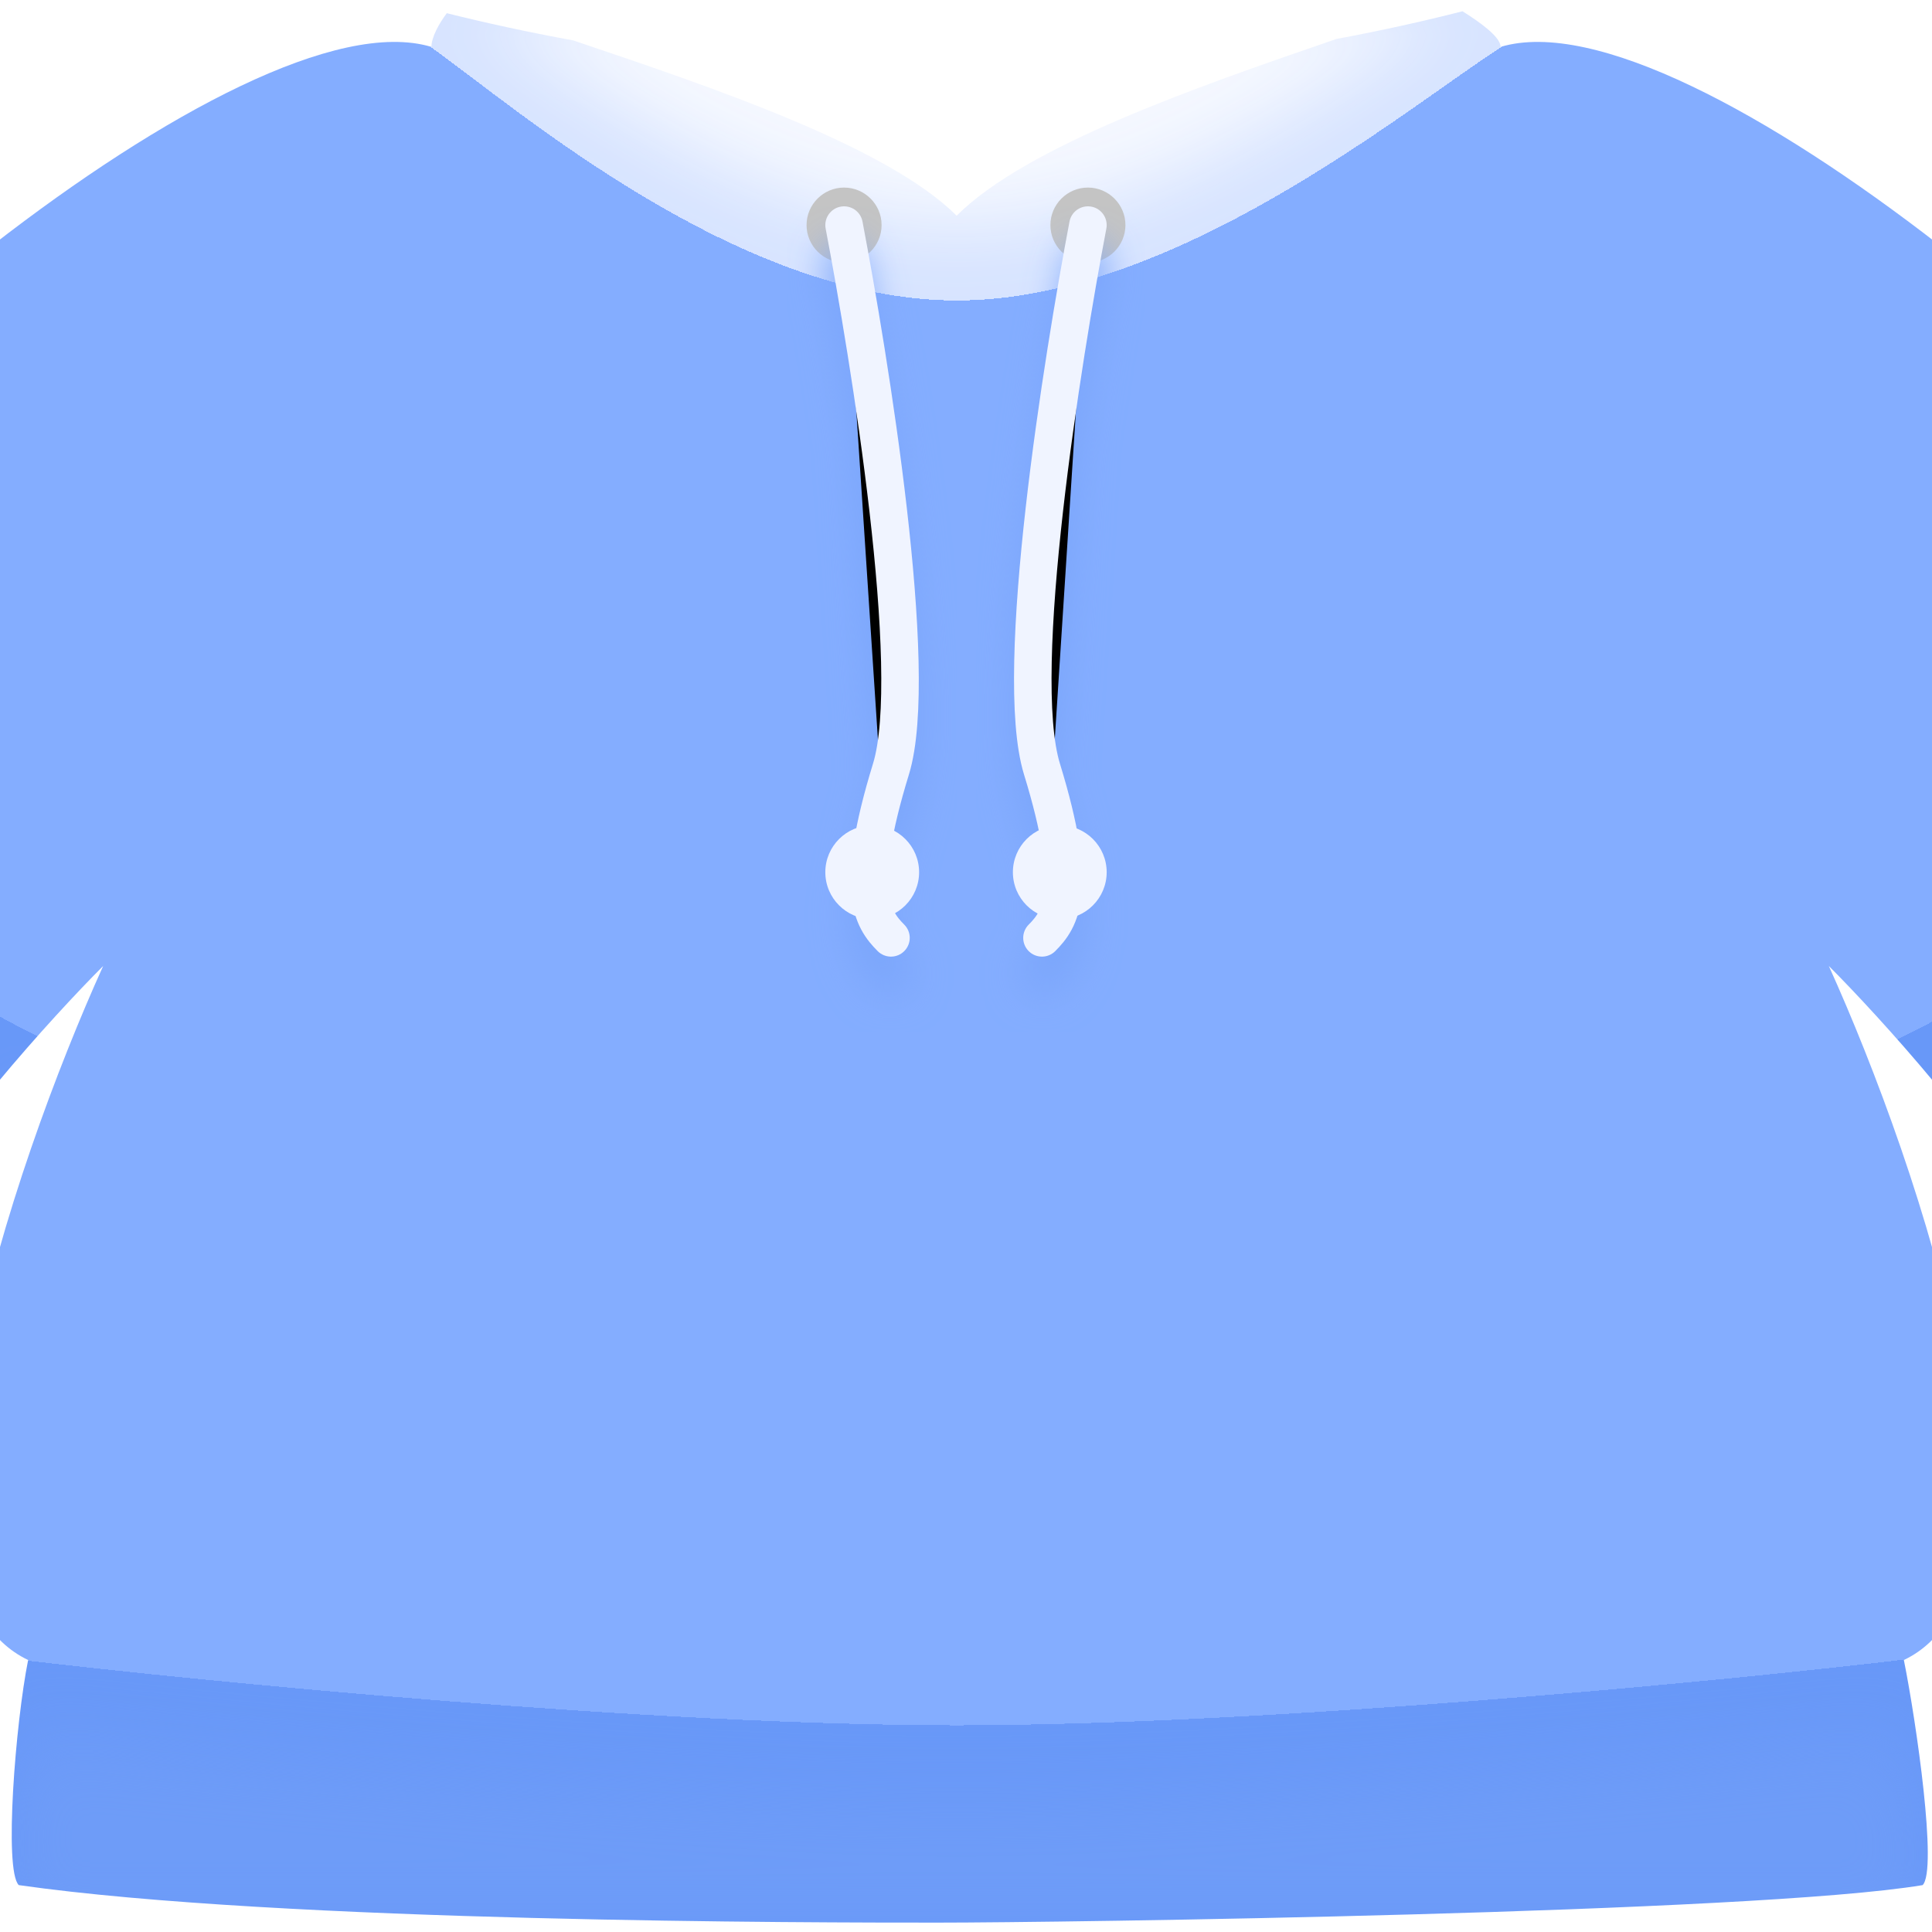
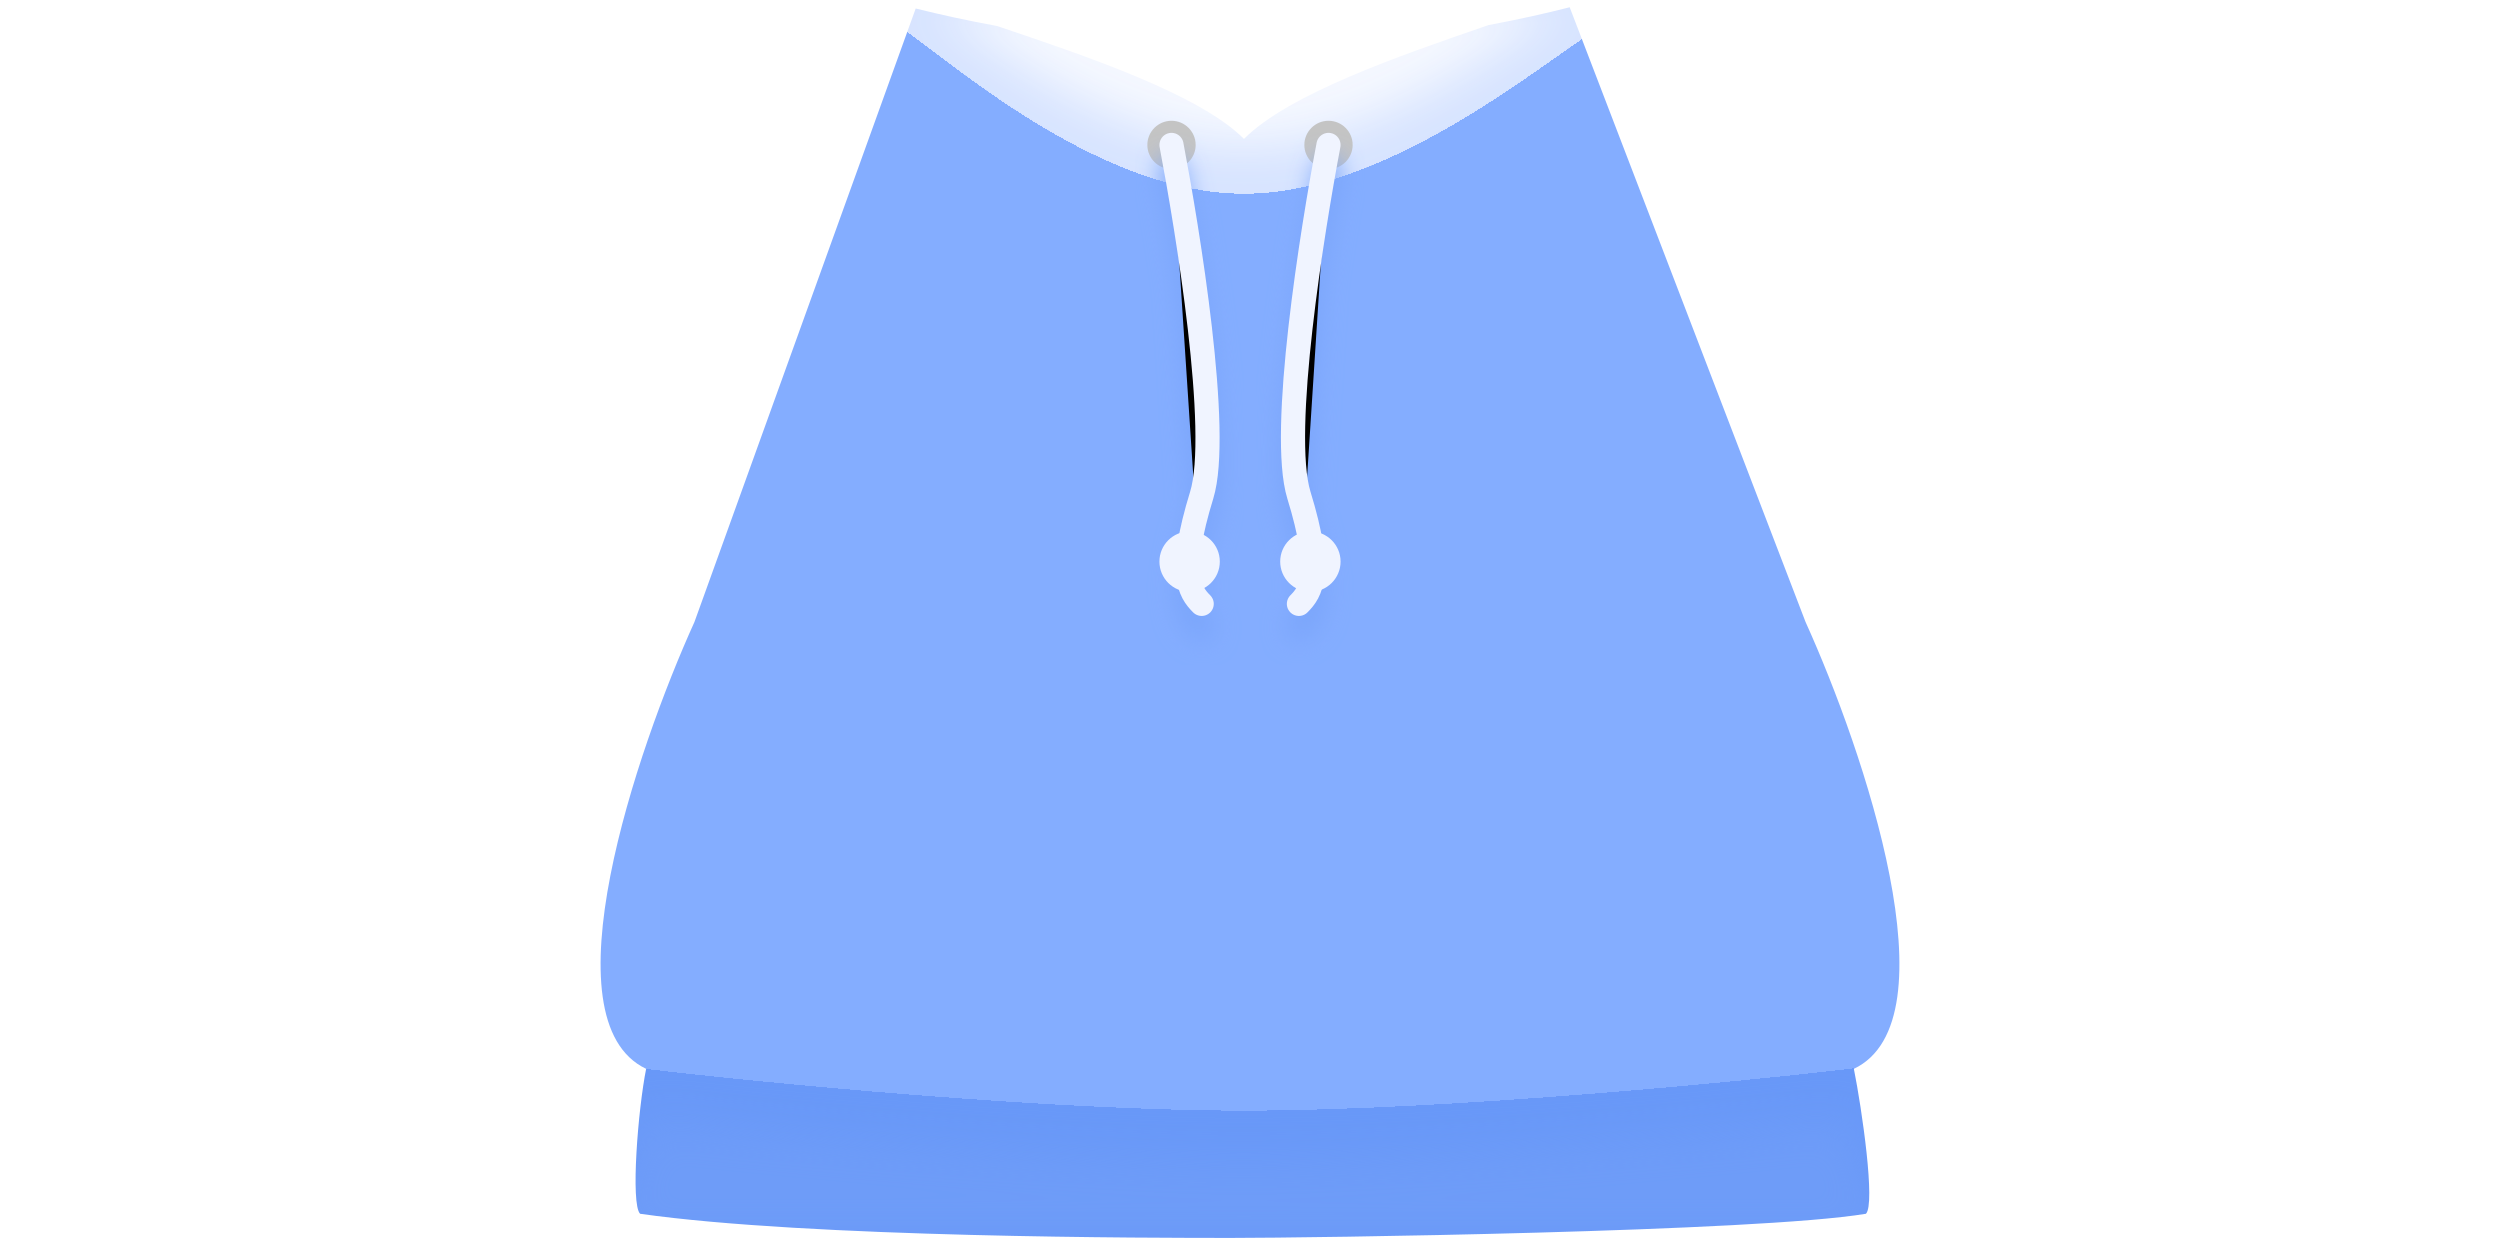
- <svg xmlns="http://www.w3.org/2000/svg" viewBox="1245.0 987.0 103 103.0" width="100%" height="100%">
+ <svg xmlns="http://www.w3.org/2000/svg" viewBox="1193.0 987.0 207.0 103.0" width="100%" height="100%">
  <defs>
    <filter id="filter460_i_495_57" x="1216" y="1021" width="31.5" height="30.5" filterUnits="userSpaceOnUse" color-interpolation-filters="sRGB">
      <feFlood flood-opacity="0" result="BackgroundImageFix" />
      <feBlend mode="normal" in="SourceGraphic" in2="BackgroundImageFix" result="shape" />
      <feColorMatrix in="SourceAlpha" type="matrix" values="0 0 0 0 0 0 0 0 0 0 0 0 0 0 0 0 0 0 127 0" result="hardAlpha" />
      <feOffset dy="4" />
      <feGaussianBlur stdDeviation="2" />
      <feComposite in2="hardAlpha" operator="arithmetic" k2="-1" k3="1" />
      <feColorMatrix type="matrix" values="0 0 0 0 0.409 0 0 0 0 0.596 0 0 0 0 0.971 0 0 0 1 0" />
      <feBlend mode="normal" in2="shape" result="effect1_innerShadow_495_57" />
    </filter>
    <filter id="filter461_i_495_57" x="1346" y="1021" width="31.5" height="30.5" filterUnits="userSpaceOnUse" color-interpolation-filters="sRGB">
      <feFlood flood-opacity="0" result="BackgroundImageFix" />
      <feBlend mode="normal" in="SourceGraphic" in2="BackgroundImageFix" result="shape" />
      <feColorMatrix in="SourceAlpha" type="matrix" values="0 0 0 0 0 0 0 0 0 0 0 0 0 0 0 0 0 0 127 0" result="hardAlpha" />
      <feOffset dy="4" />
      <feGaussianBlur stdDeviation="2" />
      <feComposite in2="hardAlpha" operator="arithmetic" k2="-1" k3="1" />
      <feColorMatrix type="matrix" values="0 0 0 0 0.409 0 0 0 0 0.596 0 0 0 0 0.971 0 0 0 1 0" />
      <feBlend mode="normal" in2="shape" result="effect1_innerShadow_495_57" />
    </filter>
    <filter id="filter462_i_495_57" x="1268" y="983" width="58" height="20" filterUnits="userSpaceOnUse" color-interpolation-filters="sRGB">
      <feFlood flood-opacity="0" result="BackgroundImageFix" />
      <feBlend mode="normal" in="SourceGraphic" in2="BackgroundImageFix" result="shape" />
      <feColorMatrix in="SourceAlpha" type="matrix" values="0 0 0 0 0 0 0 0 0 0 0 0 0 0 0 0 0 0 127 0" result="hardAlpha" />
      <feOffset dy="-4" />
      <feGaussianBlur stdDeviation="2" />
      <feComposite in2="hardAlpha" operator="arithmetic" k2="-1" k3="1" />
      <feColorMatrix type="matrix" values="0 0 0 0 0.842 0 0 0 0 0.892 0 0 0 0 1 0 0 0 1 0" />
      <feBlend mode="normal" in2="shape" result="effect1_innerShadow_495_57" />
    </filter>
    <filter id="filter463_i_495_57" x="1242.5" y="1075.5" width="107.5" height="18.5" filterUnits="userSpaceOnUse" color-interpolation-filters="sRGB">
      <feFlood flood-opacity="0" result="BackgroundImageFix" />
      <feBlend mode="normal" in="SourceGraphic" in2="BackgroundImageFix" result="shape" />
      <feColorMatrix in="SourceAlpha" type="matrix" values="0 0 0 0 0 0 0 0 0 0 0 0 0 0 0 0 0 0 127 0" result="hardAlpha" />
      <feOffset dy="4" />
      <feGaussianBlur stdDeviation="2" />
      <feComposite in2="hardAlpha" operator="arithmetic" k2="-1" k3="1" />
      <feColorMatrix type="matrix" values="0 0 0 0 0.409 0 0 0 0 0.596 0 0 0 0 0.971 0 0 0 1 0" />
      <feBlend mode="normal" in2="shape" result="effect1_innerShadow_495_57" />
    </filter>
    <filter id="filter464_i_495_57" x="1375" y="1054.5" width="27" height="30" filterUnits="userSpaceOnUse" color-interpolation-filters="sRGB">
      <feFlood flood-opacity="0" result="BackgroundImageFix" />
      <feBlend mode="normal" in="SourceGraphic" in2="BackgroundImageFix" result="shape" />
      <feColorMatrix in="SourceAlpha" type="matrix" values="0 0 0 0 0 0 0 0 0 0 0 0 0 0 0 0 0 0 127 0" result="hardAlpha" />
      <feOffset dy="4" />
      <feGaussianBlur stdDeviation="2" />
      <feComposite in2="hardAlpha" operator="arithmetic" k2="-1" k3="1" />
      <feColorMatrix type="matrix" values="0 0 0 0 0.942 0 0 0 0 0.961 0 0 0 0 1 0 0 0 1 0" />
      <feBlend mode="normal" in2="shape" result="effect1_innerShadow_495_57" />
    </filter>
    <filter id="filter465_i_495_57" x="1191" y="1054.5" width="27" height="30" filterUnits="userSpaceOnUse" color-interpolation-filters="sRGB">
      <feFlood flood-opacity="0" result="BackgroundImageFix" />
      <feBlend mode="normal" in="SourceGraphic" in2="BackgroundImageFix" result="shape" />
      <feColorMatrix in="SourceAlpha" type="matrix" values="0 0 0 0 0 0 0 0 0 0 0 0 0 0 0 0 0 0 127 0" result="hardAlpha" />
      <feOffset dy="4" />
      <feGaussianBlur stdDeviation="2" />
      <feComposite in2="hardAlpha" operator="arithmetic" k2="-1" k3="1" />
      <feColorMatrix type="matrix" values="0 0 0 0 0.942 0 0 0 0 0.961 0 0 0 0 1 0 0 0 1 0" />
      <feBlend mode="normal" in2="shape" result="effect1_innerShadow_495_57" />
    </filter>
    <filter id="filter466_d_495_57" x="1287" y="998" width="8.984" height="44" filterUnits="userSpaceOnUse" color-interpolation-filters="sRGB">
      <feFlood flood-opacity="0" result="BackgroundImageFix" />
      <feColorMatrix in="SourceAlpha" type="matrix" values="0 0 0 0 0 0 0 0 0 0 0 0 0 0 0 0 0 0 127 0" result="hardAlpha" />
      <feOffset dy="2" />
      <feGaussianBlur stdDeviation="1" />
      <feColorMatrix type="matrix" values="0 0 0 0 0.479 0 0 0 0 0.647 0 0 0 0 0.983 0 0 0 1 0" />
      <feBlend mode="normal" in2="BackgroundImageFix" result="effect1_dropShadow_495_57" />
      <feBlend mode="normal" in="SourceGraphic" in2="effect1_dropShadow_495_57" result="shape" />
    </filter>
    <filter id="filter467_d_495_57" x="1297.06" y="998" width="8.94" height="44" filterUnits="userSpaceOnUse" color-interpolation-filters="sRGB">
      <feFlood flood-opacity="0" result="BackgroundImageFix" />
      <feColorMatrix in="SourceAlpha" type="matrix" values="0 0 0 0 0 0 0 0 0 0 0 0 0 0 0 0 0 0 127 0" result="hardAlpha" />
      <feOffset dy="2" />
      <feGaussianBlur stdDeviation="1" />
      <feColorMatrix type="matrix" values="0 0 0 0 0.479 0 0 0 0 0.647 0 0 0 0 0.983 0 0 0 1 0" />
      <feBlend mode="normal" in2="BackgroundImageFix" result="effect1_dropShadow_495_57" />
      <feBlend mode="normal" in="SourceGraphic" in2="effect1_dropShadow_495_57" result="shape" />
    </filter>
-     <clipPath id="clip_top_long_sleeve_07_torso">
-       <rect x="1245.0" y="987.0" width="103" height="103.0" />
-     </clipPath>
  </defs>
-   <g clip-path="url(#clip_top_long_sleeve_07_torso)">
-     <mask id="mask77_495_57" style="mask-type:alpha" maskUnits="userSpaceOnUse" x="1193" y="987" width="207" height="103">
-       <path fill-rule="evenodd" clip-rule="evenodd" d="M1268.82 987.703C1268.4 988.258 1268 988.993 1268 989.5C1258 986.5 1230.6 1009.7 1223 1022.5C1219.03 1029.19 1214.01 1033.6 1209.62 1037.46C1203.51 1042.84 1198.63 1047.14 1199.5 1055C1197.17 1056.83 1192.7 1061 1193.5 1063C1196.83 1066.83 1204.5 1074.7 1208.5 1075.5C1212.5 1075.5 1215.83 1070.83 1217 1068.5C1221.5 1070 1236.2 1058.2 1239 1053C1241.8 1047.8 1247.83 1041.17 1250.5 1038.5C1245.67 1049.17 1238.1 1071.5 1246.5 1075.5C1245.83 1078.83 1245.2 1086.7 1246 1087.5C1260 1089.5 1288.6 1089.5 1295 1089.5C1301.4 1089.5 1338.5 1089 1347.5 1087.5C1348.3 1086.7 1347.17 1078.83 1346.5 1075.5C1354.9 1071.5 1347.33 1049.17 1342.5 1038.5C1345.17 1041.17 1351.2 1047.8 1354 1053C1356.8 1058.2 1371.5 1070 1376 1068.5C1377.17 1070.83 1380.5 1075.5 1384.5 1075.5C1388.5 1074.7 1396.17 1066.83 1399.5 1063C1400.3 1061 1395.83 1056.83 1393.5 1055C1394.37 1047.14 1389.49 1042.84 1383.38 1037.46C1378.99 1033.6 1373.97 1029.19 1370 1022.5C1362.4 1009.7 1335 986.5 1325 989.5C1325 988.961 1323.87 988.165 1322.97 987.601C1320.97 988.112 1318.71 988.619 1316.24 989.079C1316.15 989.111 1316.05 989.144 1315.96 989.177C1308.96 991.587 1299.73 994.765 1296 998.5C1292.31 994.811 1283 991.666 1275.89 989.266C1275.78 989.229 1275.67 989.191 1275.56 989.154C1273.1 988.705 1270.84 988.208 1268.82 987.703Z" fill="black" />
-     </mask>
-     <g mask="url(#mask77_495_57)">
-       <path d="M1402 978H1189V1141H1402V978Z" fill="#F7F9FF" />
-       <path d="M1245 1047.5C1233.8 1045.5 1221 1032.33 1216 1026C1226.67 1010.33 1251.6 980 1266 984L1296.5 995L1327.5 984C1341.9 980 1366.83 1010.33 1377.5 1026C1372.5 1032.33 1359.7 1045.5 1348.5 1047.5L1355.5 1074.5L1346.5 1097H1247L1238 1074.5L1245 1047.5Z" fill="#84ADFF" />
-       <g filter="url(#filter460_i_495_57)">
-         <path d="M1216 1026L1221.5 1021C1225.83 1026.17 1237.1 1037.7 1247.5 1042.5L1245 1047.5C1233.8 1045.5 1221 1032.33 1216 1026Z" fill="#709DF8" />
-       </g>
-       <g filter="url(#filter461_i_495_57)">
-         <path d="M1377.5 1026L1372 1021C1367.67 1026.17 1356.4 1037.7 1346 1042.5L1348.5 1047.5C1359.7 1045.5 1372.5 1032.33 1377.5 1026Z" fill="#709DF8" />
-       </g>
-       <g filter="url(#filter462_i_495_57)">
-         <path d="M1296 1003C1284.4 1003 1272.67 992.848 1268 989.5V988.182L1269 987H1323L1326 988.182L1325 989.5C1319.83 992.848 1307.6 1003 1296 1003Z" fill="#F5F8FF" />
-       </g>
-       <g filter="url(#filter463_i_495_57)">
-         <path d="M1296 1079C1279.6 1079 1255.83 1076.67 1246 1075.5L1242.5 1090H1350L1346.5 1075.5C1336.67 1076.67 1312.4 1079 1296 1079Z" fill="#6E9CF8" />
-       </g>
-       <path d="M1290 1001C1291.1 1001 1292 1000.1 1292 999C1292 997.895 1291.1 997 1290 997C1288.9 997 1288 997.895 1288 999C1288 1000.1 1288.9 1001 1290 1001Z" fill="#C4C4C4" />
-       <g style="mix-blend-mode:multiply" filter="url(#filter464_i_495_57)">
-         <path d="M1402 1063L1394 1054.5C1389.33 1058.67 1378.2 1067.8 1375 1069L1382 1080.5L1402 1063Z" fill="#E9F0FF" />
-       </g>
-       <g style="mix-blend-mode:multiply" filter="url(#filter465_i_495_57)">
-         <path d="M1191 1063L1199 1054.5C1203.67 1058.67 1214.8 1067.8 1218 1069L1211 1080.5L1191 1063Z" fill="#E9F0FF" />
-       </g>
-       <path d="M1303 1001C1304.1 1001 1305 1000.1 1305 999C1305 997.895 1304.1 997 1303 997C1301.9 997 1301 997.895 1301 999C1301 1000.1 1301.9 1001 1303 1001Z" fill="#C4C4C4" />
-       <g filter="url(#filter466_d_495_57)">
-         <path d="M1290 999C1291.33 1006 1294.1 1022.8 1292.5 1028C1290.5 1034.5 1291.5 1036 1292.5 1037" stroke="#F0F4FF" stroke-width="2" stroke-linecap="round" stroke-linejoin="round" />
-       </g>
-       <g filter="url(#filter467_d_495_57)">
-         <path d="M1303 999C1301.67 1006 1298.95 1022.8 1300.55 1028C1302.55 1034.5 1301.55 1036 1300.55 1037" stroke="#F0F4FF" stroke-width="2" stroke-linecap="round" stroke-linejoin="round" />
-       </g>
-       <path d="M1301.5 1036C1302.88 1036 1304 1034.88 1304 1033.5C1304 1032.12 1302.88 1031 1301.5 1031C1300.12 1031 1299 1032.12 1299 1033.5C1299 1034.88 1300.12 1036 1301.5 1036Z" fill="#F0F4FF" />
-       <path d="M1291.5 1036C1292.88 1036 1294 1034.88 1294 1033.5C1294 1032.12 1292.88 1031 1291.5 1031C1290.12 1031 1289 1032.12 1289 1033.5C1289 1034.88 1290.12 1036 1291.5 1036Z" fill="#F0F4FF" />
+   <mask id="mask77_495_57" style="mask-type:alpha" maskUnits="userSpaceOnUse" x="1193" y="987" width="207" height="103">
+     <path fill-rule="evenodd" clip-rule="evenodd" d="M1268.82 987.703L1250.5 1038.5C1245.67 1049.17 1238.1 1071.5 1246.5 1075.5C1245.83 1078.83 1245.2 1086.7 1246 1087.5C1260 1089.5 1288.6 1089.5 1295 1089.5C1301.4 1089.5 1338.5 1089 1347.5 1087.5C1348.3 1086.7 1347.17 1078.83 1346.5 1075.5C1354.9 1071.5 1347.33 1049.17 1342.5 1038.5L1322.97 987.601C1320.97 988.112 1318.71 988.619 1316.24 989.079C1316.15 989.111 1316.05 989.144 1315.96 989.177C1308.96 991.587 1299.73 994.765 1296 998.5C1292.31 994.811 1283 991.666 1275.89 989.266C1275.78 989.229 1275.67 989.191 1275.56 989.154C1273.1 988.705 1270.84 988.208 1268.82 987.703Z" fill="black" />
+   </mask>
+   <g mask="url(#mask77_495_57)">
+     <path d="M1402 978H1189V1141H1402V978Z" fill="#F7F9FF" />
+     <path d="M1245 1047.5C1233.8 1045.5 1221 1032.33 1216 1026C1226.67 1010.33 1251.6 980 1266 984L1296.5 995L1327.5 984C1341.9 980 1366.83 1010.33 1377.5 1026C1372.5 1032.33 1359.7 1045.5 1348.5 1047.5L1355.5 1074.5L1346.5 1097H1247L1238 1074.5L1245 1047.5Z" fill="#84ADFF" />
+     <g filter="url(#filter460_i_495_57)">
+       <path d="M1216 1026L1221.5 1021C1225.83 1026.17 1237.1 1037.7 1247.5 1042.5L1245 1047.5C1233.8 1045.5 1221 1032.33 1216 1026Z" fill="#709DF8" />
    </g>
+     <g filter="url(#filter461_i_495_57)">
+       <path d="M1377.5 1026L1372 1021C1367.67 1026.17 1356.4 1037.7 1346 1042.5L1348.5 1047.5C1359.7 1045.5 1372.5 1032.33 1377.5 1026Z" fill="#709DF8" />
+     </g>
+     <g filter="url(#filter462_i_495_57)">
+       <path d="M1296 1003C1284.4 1003 1272.67 992.848 1268 989.5V988.182L1269 987H1323L1326 988.182L1325 989.5C1319.83 992.848 1307.6 1003 1296 1003Z" fill="#F5F8FF" />
+     </g>
+     <g filter="url(#filter463_i_495_57)">
+       <path d="M1296 1079C1279.6 1079 1255.83 1076.67 1246 1075.5L1242.5 1090H1350L1346.5 1075.5C1336.67 1076.67 1312.4 1079 1296 1079Z" fill="#6E9CF8" />
+     </g>
+     <path d="M1290 1001C1291.1 1001 1292 1000.1 1292 999C1292 997.895 1291.1 997 1290 997C1288.9 997 1288 997.895 1288 999C1288 1000.1 1288.9 1001 1290 1001Z" fill="#C4C4C4" />
+     <g style="mix-blend-mode:multiply" filter="url(#filter464_i_495_57)">
+       <path d="M1402 1063L1394 1054.5C1389.33 1058.67 1378.2 1067.8 1375 1069L1382 1080.5L1402 1063Z" fill="#E9F0FF" />
+     </g>
+     <g style="mix-blend-mode:multiply" filter="url(#filter465_i_495_57)">
+       <path d="M1191 1063L1199 1054.5C1203.67 1058.67 1214.8 1067.8 1218 1069L1211 1080.5L1191 1063Z" fill="#E9F0FF" />
+     </g>
+     <path d="M1303 1001C1304.1 1001 1305 1000.1 1305 999C1305 997.895 1304.1 997 1303 997C1301.9 997 1301 997.895 1301 999C1301 1000.1 1301.9 1001 1303 1001Z" fill="#C4C4C4" />
+     <g filter="url(#filter466_d_495_57)">
+       <path d="M1290 999C1291.33 1006 1294.1 1022.8 1292.5 1028C1290.5 1034.5 1291.5 1036 1292.5 1037" stroke="#F0F4FF" stroke-width="2" stroke-linecap="round" stroke-linejoin="round" />
+     </g>
+     <g filter="url(#filter467_d_495_57)">
+       <path d="M1303 999C1301.67 1006 1298.95 1022.8 1300.55 1028C1302.55 1034.5 1301.55 1036 1300.55 1037" stroke="#F0F4FF" stroke-width="2" stroke-linecap="round" stroke-linejoin="round" />
+     </g>
+     <path d="M1301.5 1036C1302.88 1036 1304 1034.88 1304 1033.5C1304 1032.12 1302.88 1031 1301.5 1031C1300.12 1031 1299 1032.12 1299 1033.5C1299 1034.88 1300.12 1036 1301.5 1036Z" fill="#F0F4FF" />
+     <path d="M1291.5 1036C1292.88 1036 1294 1034.88 1294 1033.5C1294 1032.12 1292.88 1031 1291.5 1031C1290.12 1031 1289 1032.12 1289 1033.5C1289 1034.88 1290.12 1036 1291.5 1036Z" fill="#F0F4FF" />
  </g>
</svg>
